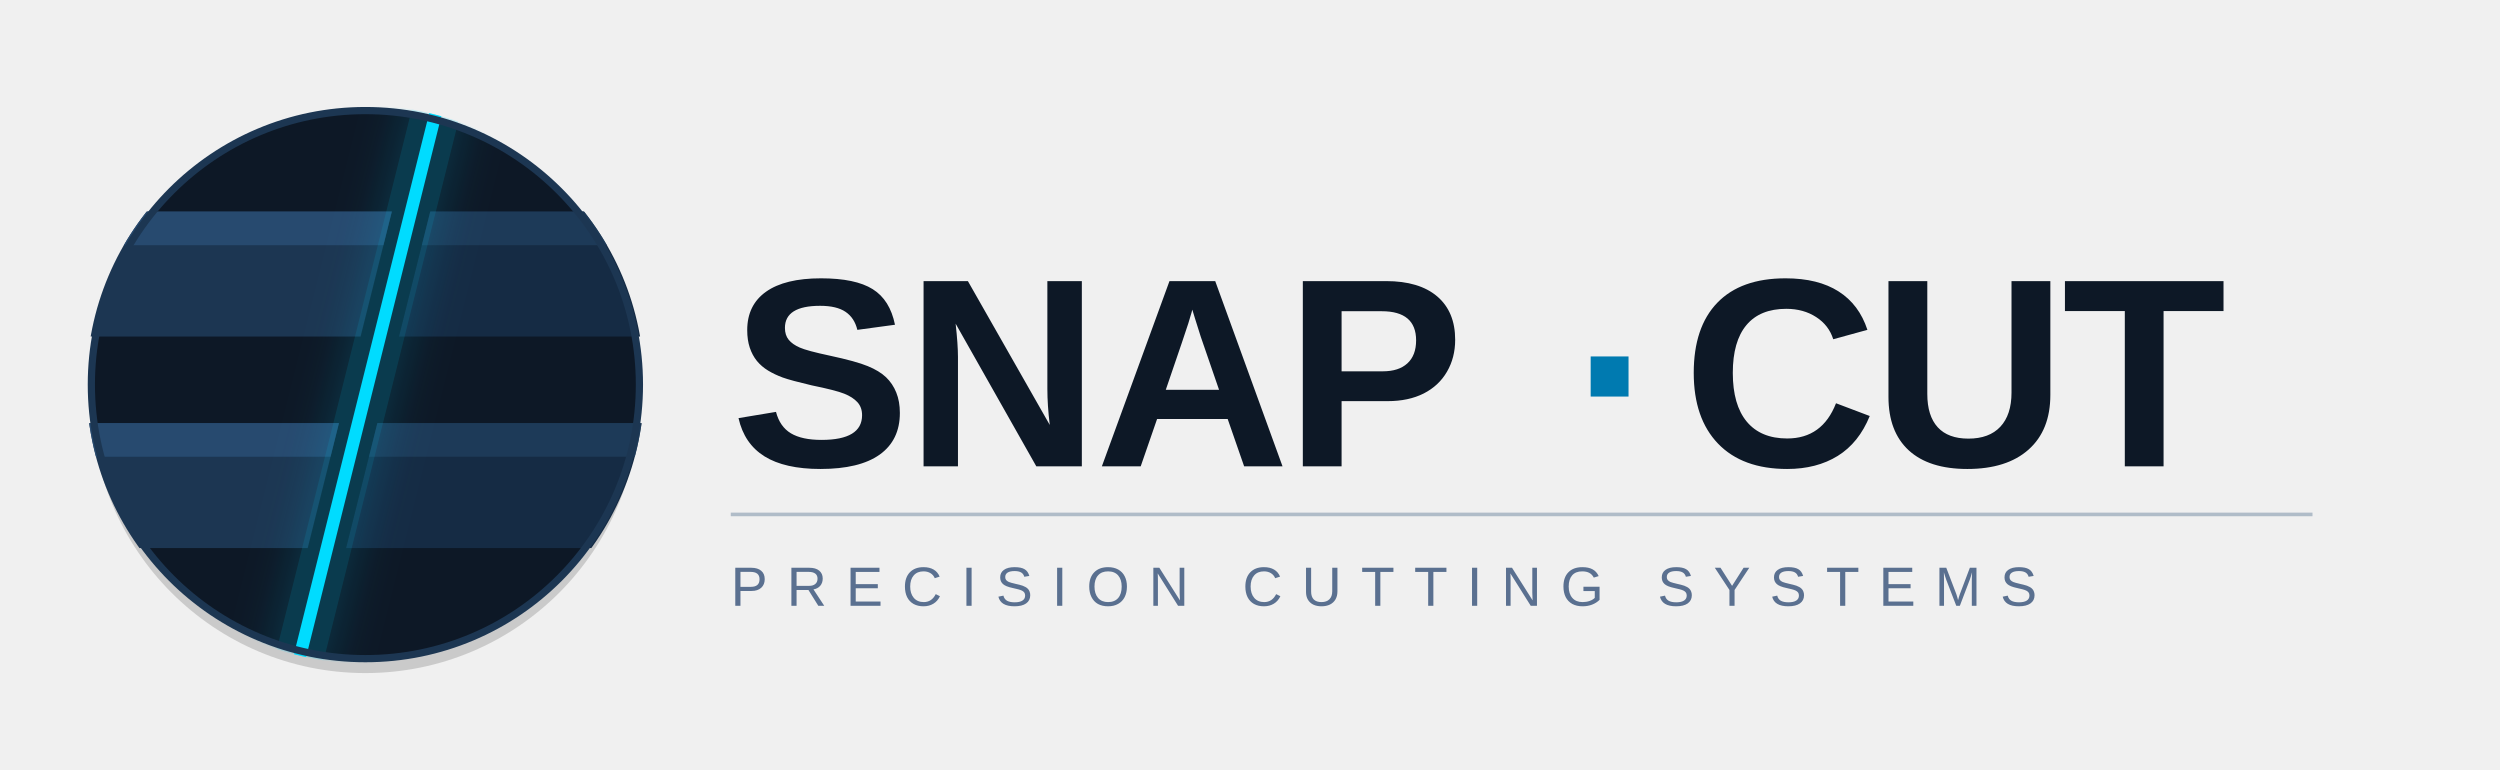
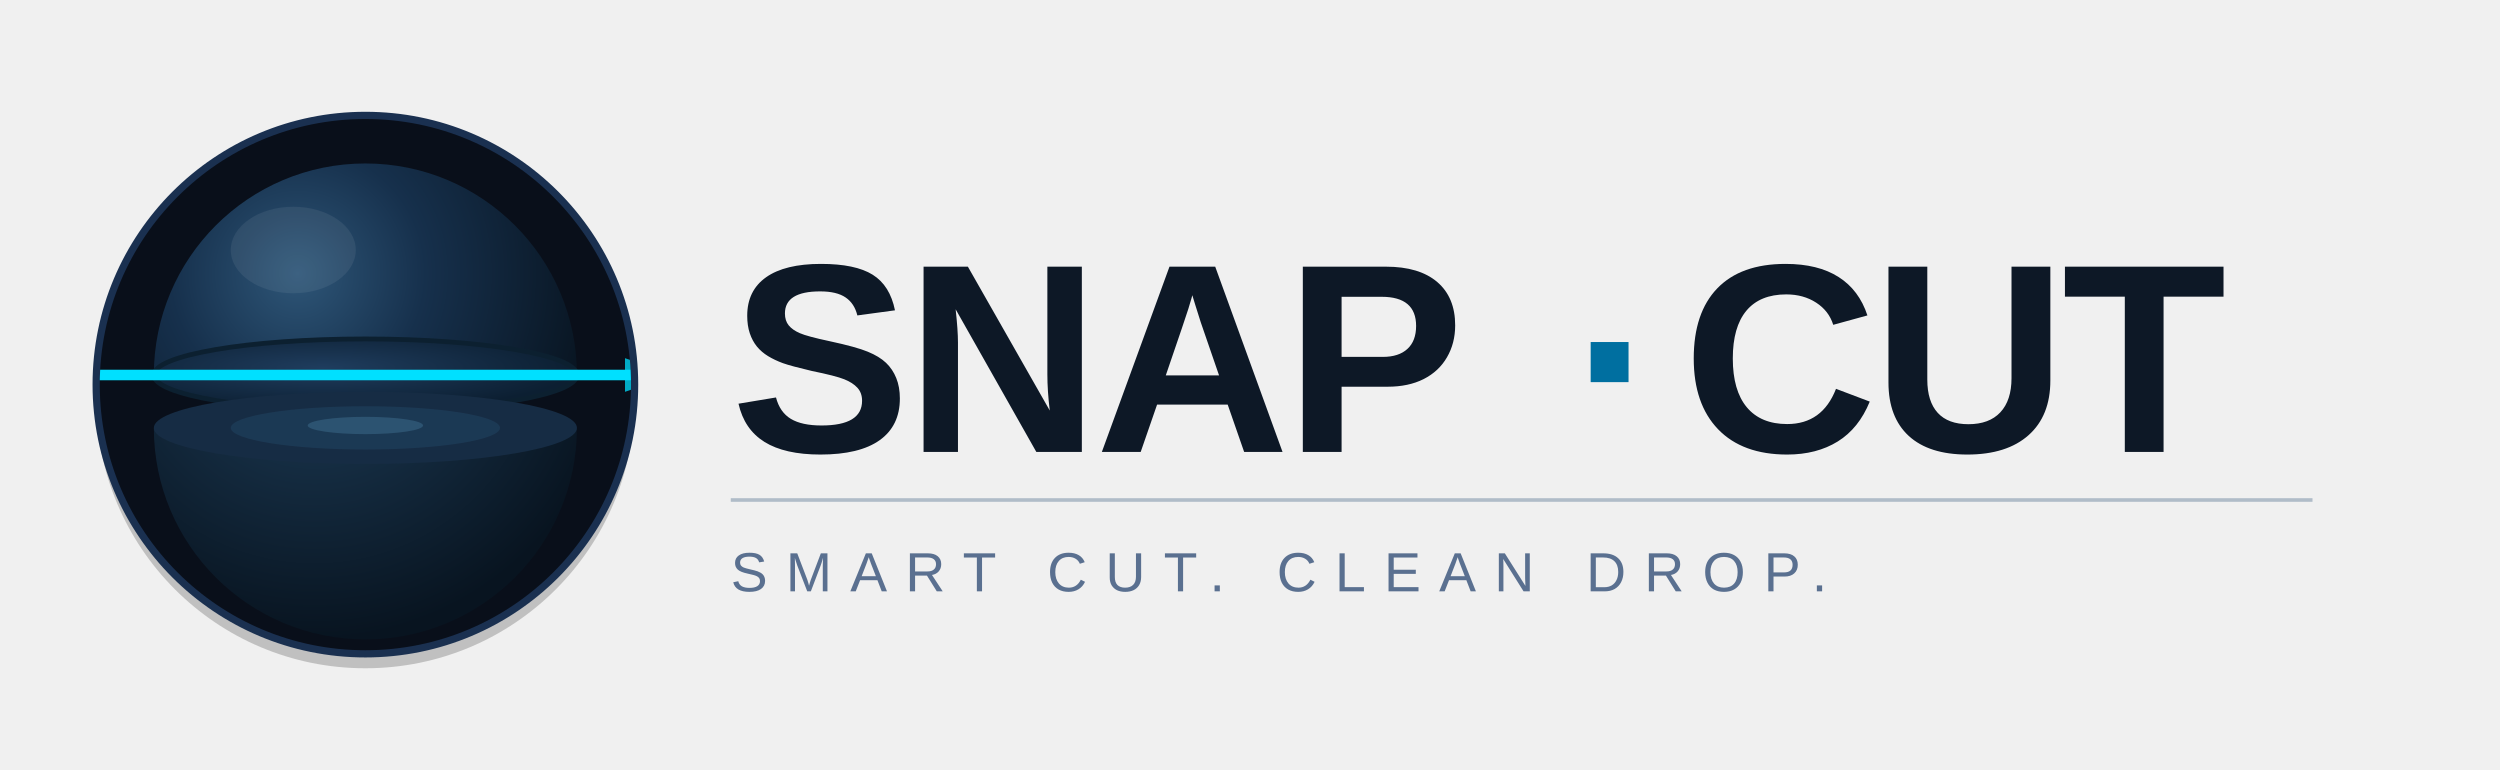
<svg xmlns="http://www.w3.org/2000/svg" viewBox="0 0 520 160" width="520" height="160">
  <defs>
-     <clipPath id="badge-clip">
-       <circle cx="76" cy="80" r="58" />
+     <radialGradient id="sg-a" cx="34%" cy="26%" r="72%">
+       <stop offset="0%" stop-color="#2E5678" />
+       <stop offset="42%" stop-color="#16304C" />
+       <stop offset="100%" stop-color="#081420" />
+     </radialGradient>
+     <radialGradient id="sg-b" cx="38%" cy="28%" r="72%">
+       <stop offset="0%" stop-color="#1E3E5A" />
+       <stop offset="100%" stop-color="#081420" />
+     </radialGradient>
+     <radialGradient id="sg-face" cx="40%" cy="40%" r="60%">
+       <stop offset="0%" stop-color="#1F3D5E" />
+       <stop offset="100%" stop-color="#0C1F32" />
+     </radialGradient>
+     <clipPath id="c-top">
+       <rect x="18" y="18" width="116" height="60" />
    </clipPath>
-     <clipPath id="cut-left">
-       <polygon points="0,0  91,22  62,138  0,138" />
+     <clipPath id="c-bot">
+       <rect x="18" y="78" width="116" height="74" />
    </clipPath>
-     <clipPath id="cut-right">
-       <polygon points="91,22  160,0  160,160  62,138" />
+     <clipPath id="badge">
+       <circle cx="76" cy="80" r="56" />
    </clipPath>
-     <filter id="cyan-glow" x="-80%" y="-80%" width="260%" height="260%">
-       <feGaussianBlur in="SourceGraphic" stdDeviation="5" result="blur" />
+     <filter id="glow" x="-60%" y="-200%" width="220%" height="500%">
+       <feGaussianBlur in="SourceGraphic" stdDeviation="4.5" result="b" />
      <feMerge>
-         <feMergeNode in="blur" />
+         <feMergeNode in="b" />
        <feMergeNode in="SourceGraphic" />
      </feMerge>
    </filter>
  </defs>
-   <circle cx="76" cy="83" r="57" fill="rgba(0,0,0,0.16)" />
-   <circle cx="76" cy="80" r="57" fill="#0D1826" />
-   <g clip-path="url(#badge-clip)">
-     <g clip-path="url(#cut-left)" transform="translate(-4,0)">
-       <rect x="18" y="44" width="116" height="26" rx="5" fill="#1C3652" />
-       <rect x="18" y="44" width="116" height="7" rx="5" fill="#284C72" opacity="0.9" />
-       <rect x="18" y="88" width="116" height="26" rx="5" fill="#1C3652" />
-       <rect x="18" y="88" width="116" height="7" rx="5" fill="#284C72" opacity="0.9" />
+   <circle cx="76" cy="83" r="56" fill="rgba(0,0,0,0.20)" />
+   <circle cx="76" cy="80" r="56" fill="#090F1A" />
+   <g clip-path="url(#badge)">
+     <circle cx="76" cy="78" r="44" fill="url(#sg-a)" clip-path="url(#c-top)" />
+     <ellipse cx="61" cy="52" rx="13" ry="9" fill="white" opacity="0.07" />
+     <ellipse cx="76" cy="78" rx="44" ry="7.5" fill="url(#sg-face)" />
+     <ellipse cx="76" cy="78" rx="44" ry="7.5" fill="none" stroke="#0C2030" stroke-width="1" />
+     <g transform="translate(0,11)">
+       <circle cx="76" cy="78" r="44" fill="url(#sg-b)" clip-path="url(#c-bot)" />
+       <ellipse cx="76" cy="78" rx="44" ry="7.5" fill="#162C44" />
+       <ellipse cx="76" cy="78" rx="28" ry="4.5" fill="#1D3C58" opacity="0.8" />
+       <ellipse cx="76" cy="77.5" rx="12" ry="1.8" fill="#3A6888" opacity="0.55" />
    </g>
+     <line x1="18" y1="78" x2="134" y2="78" stroke="#00C8F0" stroke-width="10" stroke-linecap="round" opacity="0.22" filter="url(#glow)" />
+     <line x1="18" y1="78" x2="134" y2="78" stroke="#00E0FF" stroke-width="2.2" stroke-linecap="round" />
+     <polygon points="130,74.5 140,78 130,81.5" fill="#00E0FF" opacity="0.75" />
  </g>
-   <g clip-path="url(#badge-clip)">
-     <g clip-path="url(#cut-right)" transform="translate(4,0)">
-       <rect x="18" y="44" width="116" height="26" rx="5" fill="#152B44" />
-       <rect x="18" y="44" width="116" height="7" rx="5" fill="#1F3D5C" opacity="0.8" />
-       <rect x="18" y="88" width="116" height="26" rx="5" fill="#152B44" />
-       <rect x="18" y="88" width="116" height="7" rx="5" fill="#1F3D5C" opacity="0.8" />
-     </g>
-   </g>
-   <line x1="91" y1="22" x2="62" y2="138" stroke="#00C8F0" stroke-width="10" stroke-linecap="round" opacity="0.20" filter="url(#cyan-glow)" clip-path="url(#badge-clip)" />
-   <line x1="91" y1="22" x2="62" y2="138" stroke="#00DCFF" stroke-width="2.6" stroke-linecap="round" clip-path="url(#badge-clip)" />
-   <circle cx="76" cy="80" r="57" fill="none" stroke="#1C3652" stroke-width="1.5" />
-   <text x="152" y="97" font-family="'Arial Black','Helvetica Neue',Arial,sans-serif" font-size="56" font-weight="900" fill="#0D1826" letter-spacing="-1">SNAP</text>
-   <text x="327" y="97" font-family="'Arial Black','Helvetica Neue',Arial,sans-serif" font-size="56" font-weight="900" fill="#007AB0">·</text>
-   <text x="350" y="97" font-family="'Arial Black','Helvetica Neue',Arial,sans-serif" font-size="56" font-weight="900" fill="#0D1826" letter-spacing="-1">CUT</text>
-   <line x1="152" y1="107" x2="481" y2="107" stroke="#B0BCC8" stroke-width="0.75" />
-   <text x="152" y="126" font-family="'Helvetica Neue',Arial,sans-serif" font-size="11.5" font-weight="400" fill="#5A7090" letter-spacing="4">PRECISION CUTTING SYSTEMS</text>
+   <circle cx="76" cy="80" r="56" fill="none" stroke="#1A3050" stroke-width="1.5" />
+   <text x="152" y="94" font-family="'Arial Black','Helvetica Neue',Arial,sans-serif" font-size="56" font-weight="900" fill="#0D1826" letter-spacing="-1">SNAP</text>
+   <text x="327" y="94" font-family="'Arial Black','Helvetica Neue',Arial,sans-serif" font-size="56" font-weight="900" fill="#006FA0">·</text>
+   <text x="350" y="94" font-family="'Arial Black','Helvetica Neue',Arial,sans-serif" font-size="56" font-weight="900" fill="#0D1826" letter-spacing="-1">CUT</text>
+   <line x1="152" y1="104" x2="481" y2="104" stroke="#B0BCC8" stroke-width="0.75" />
+   <text x="152" y="123" font-family="'Helvetica Neue',Arial,sans-serif" font-size="11.5" font-weight="400" fill="#5A7090" letter-spacing="3.8">SMART CUT. CLEAN DROP.</text>
</svg>
